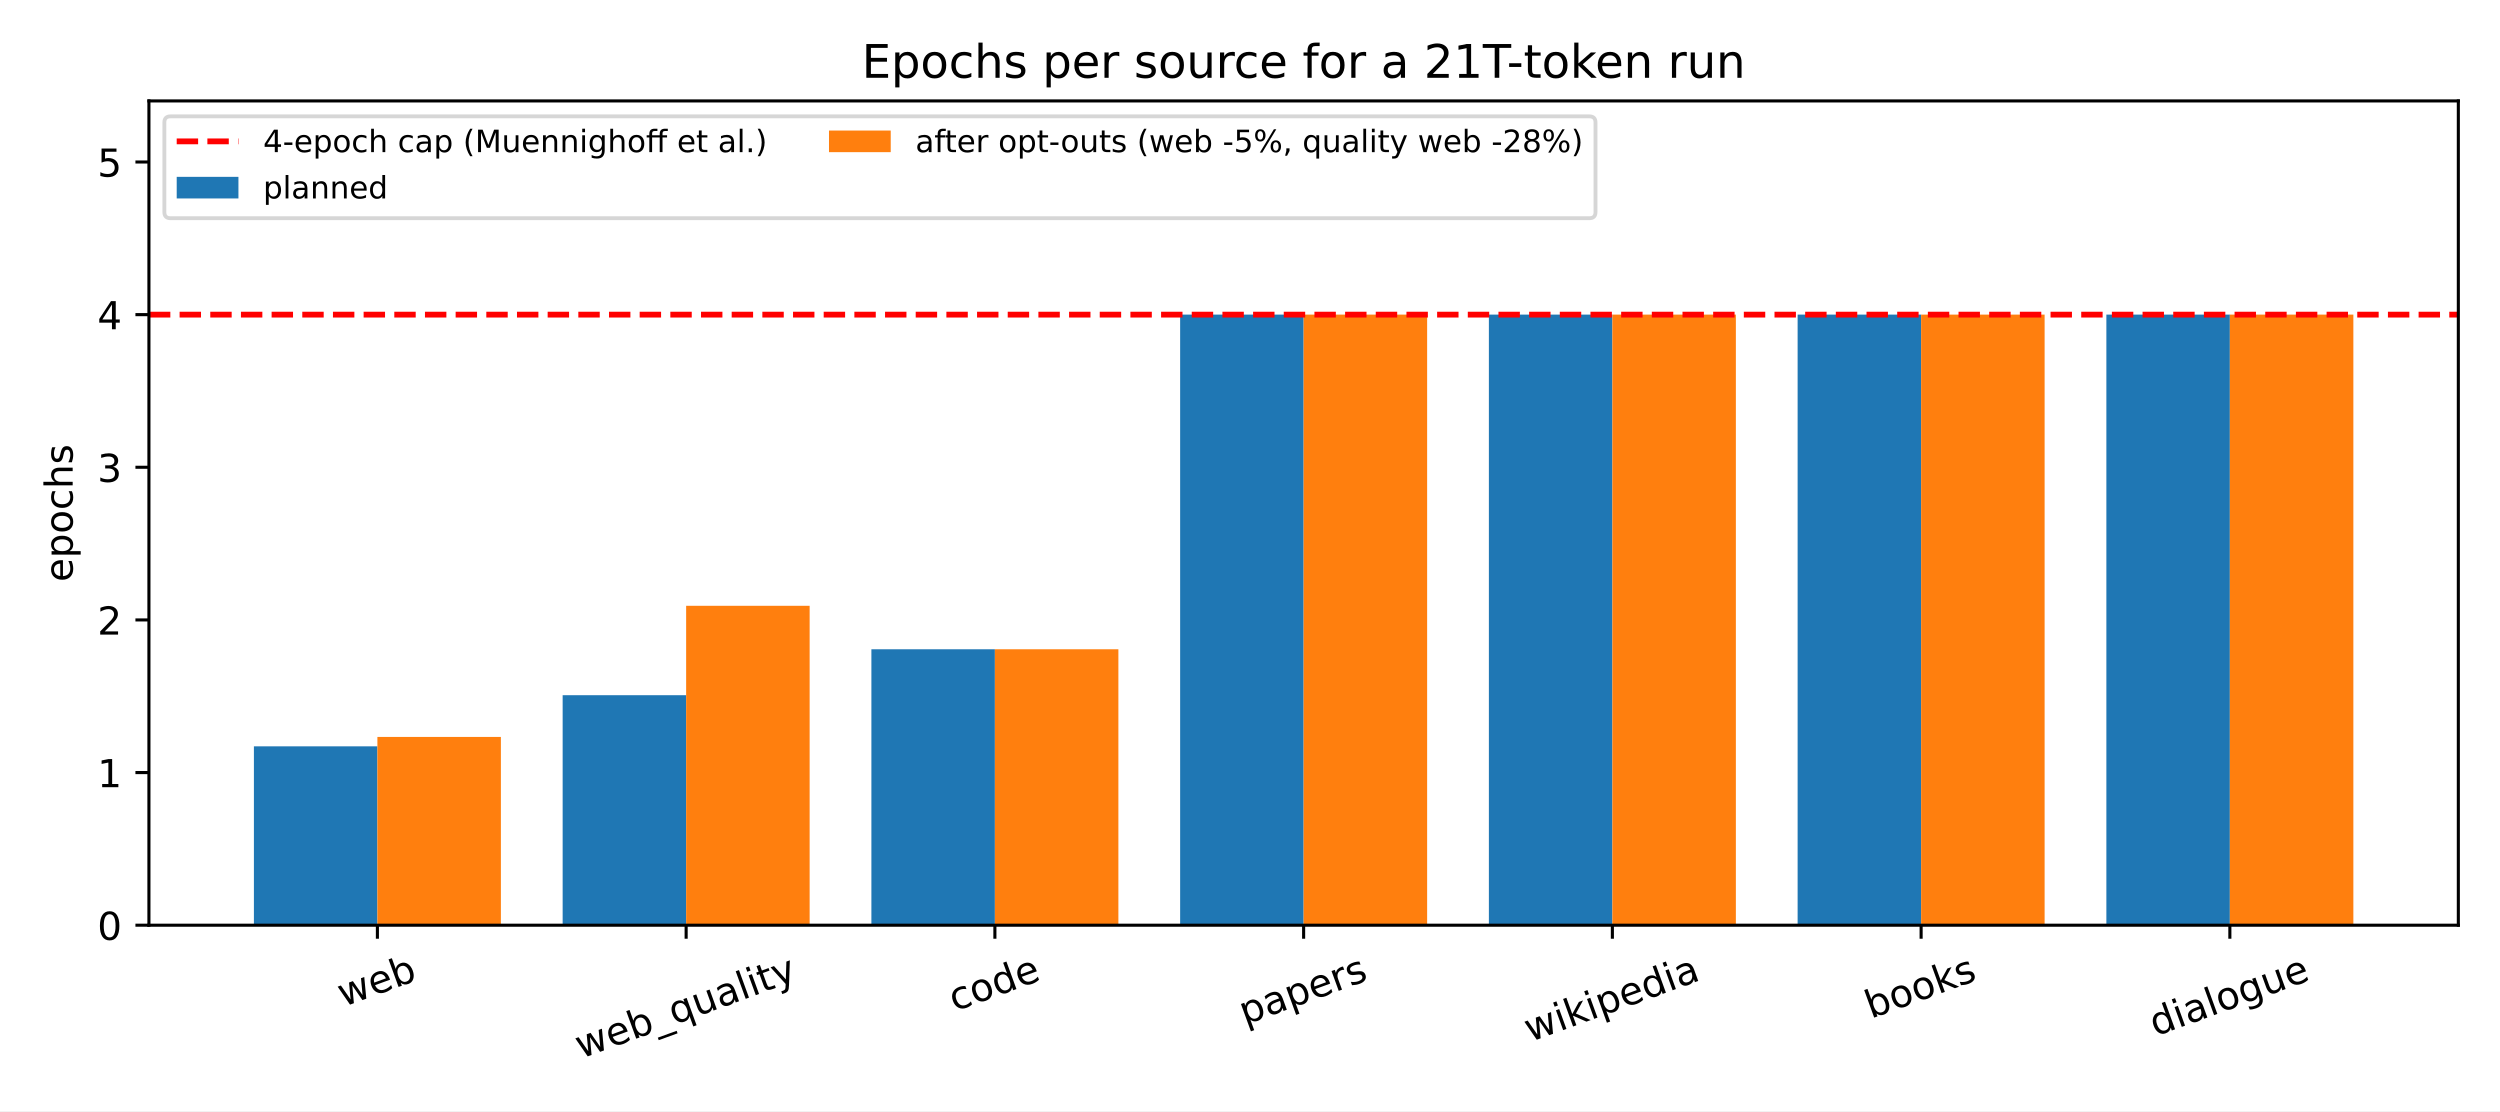
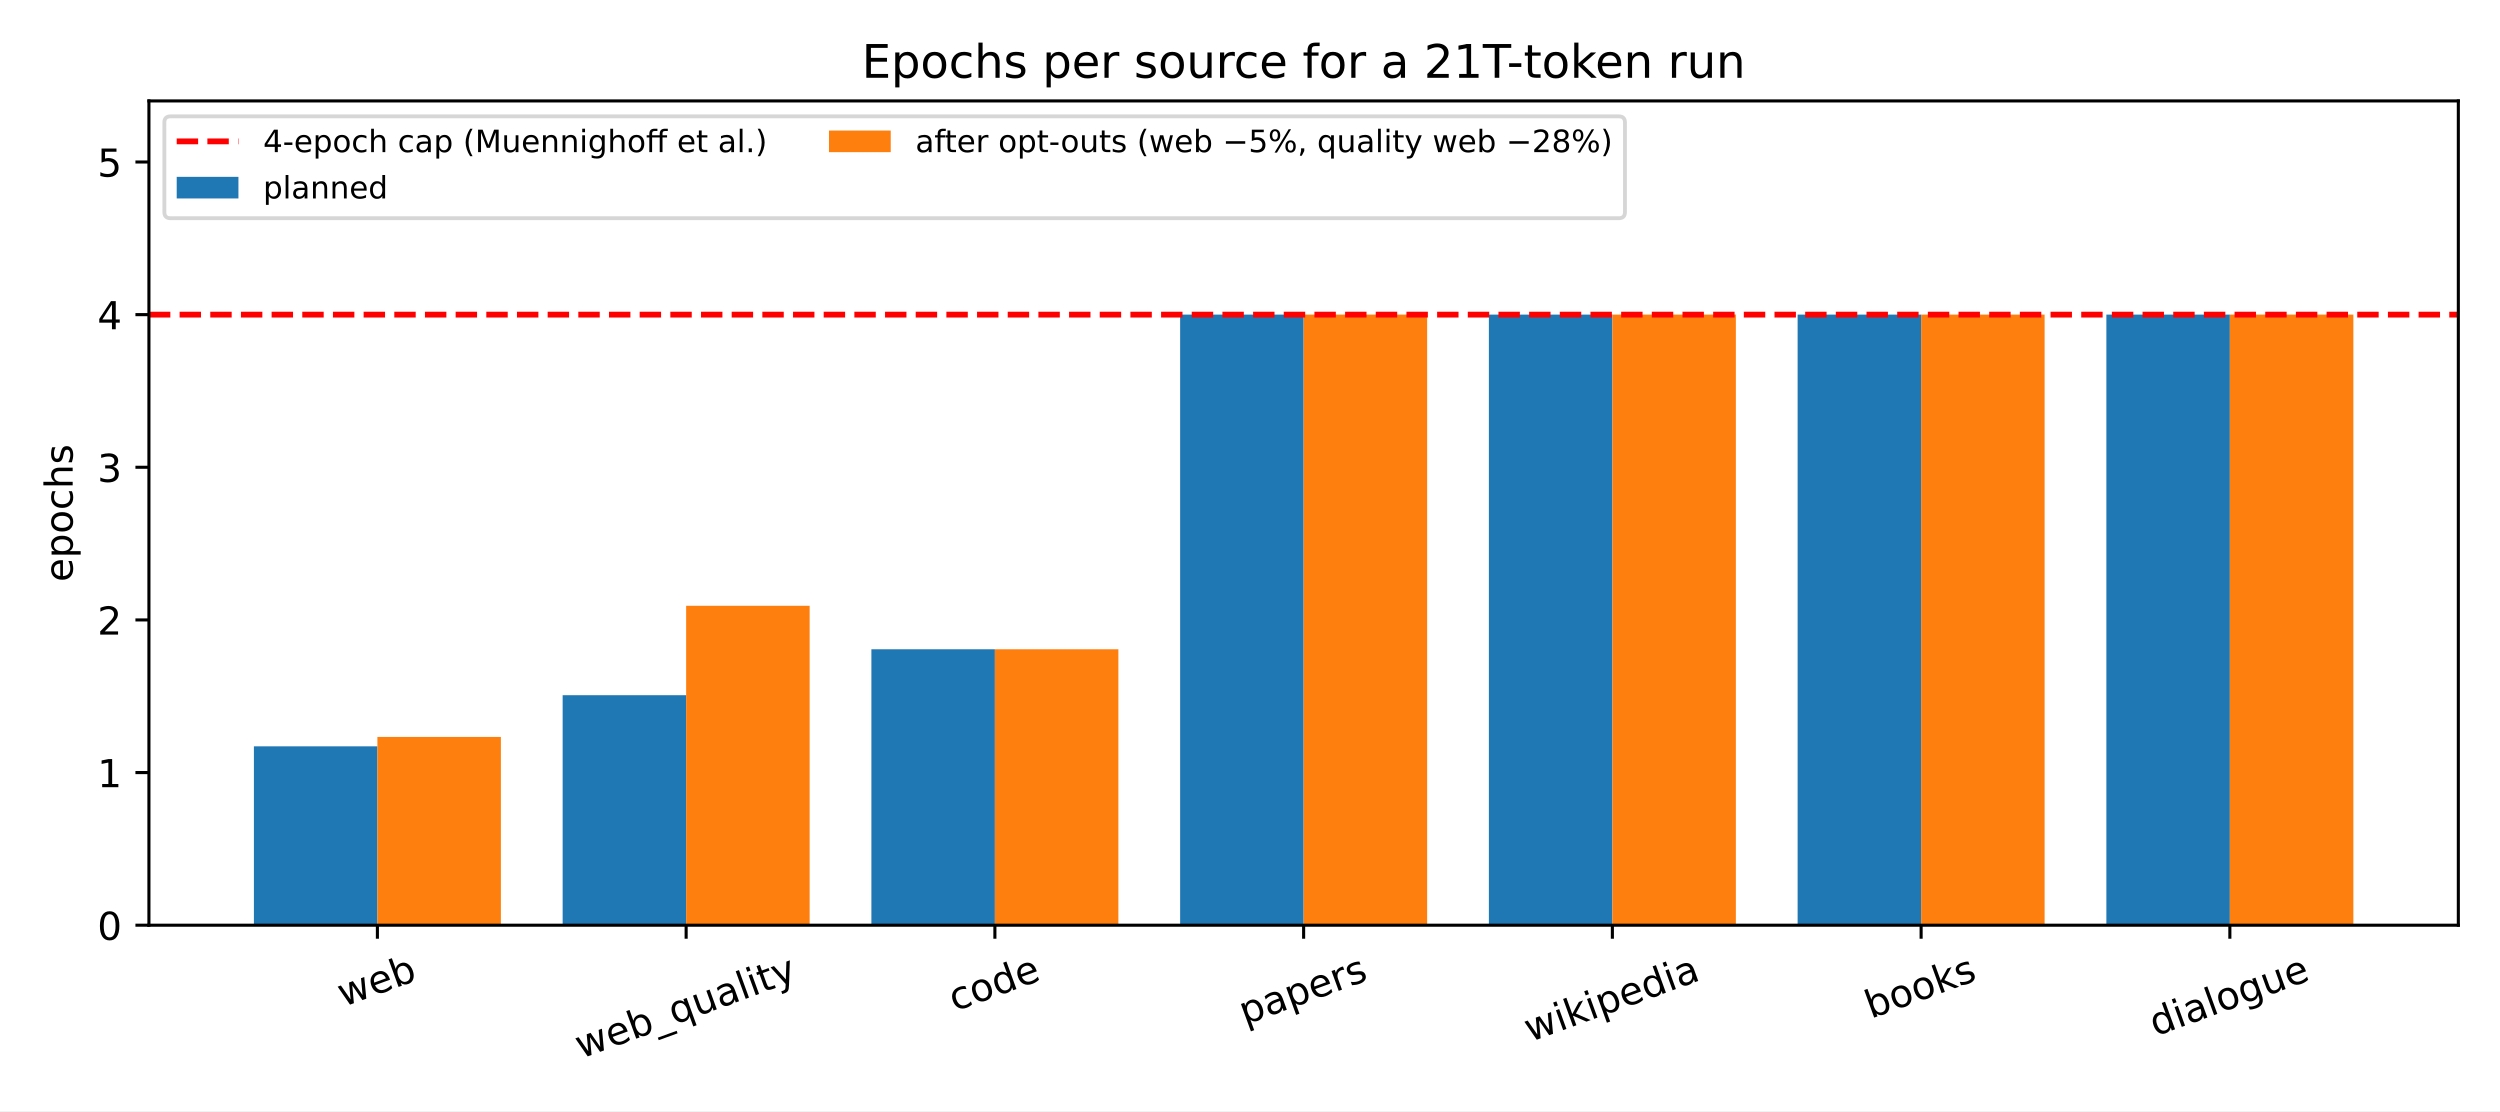
<svg xmlns="http://www.w3.org/2000/svg" xmlns:xlink="http://www.w3.org/1999/xlink" width="648pt" height="288pt" viewBox="0 0 648 288" version="1.1">
  <defs>
    <style type="text/css">*{stroke-linejoin: round; stroke-linecap: butt}</style>
  </defs>
  <g id="figure_1">
    <g id="patch_1">
      <path d="M 0 288  L 648 288  L 648 0  L 0 0  z " style="fill: #ffffff" />
    </g>
    <g id="axes_1">
      <g id="patch_2">
        <path d="M 38.602 239.815  L 637.2 239.815  L 637.2 26.16  L 38.602 26.16  z " style="fill: #ffffff" />
      </g>
      <g id="patch_3">
        <path d="M 65.811 239.815  L 97.822 239.815  L 97.822 193.451  L 65.811 193.451  z " clip-path="url(#p6bf4e82287)" style="fill: #1f77b4" />
      </g>
      <g id="patch_4">
        <path d="M 145.838 239.815  L 177.848 239.815  L 177.848 180.204  L 145.838 180.204  z " clip-path="url(#p6bf4e82287)" style="fill: #1f77b4" />
      </g>
      <g id="patch_5">
        <path d="M 225.864 239.815  L 257.875 239.815  L 257.875 168.282  L 225.864 168.282  z " clip-path="url(#p6bf4e82287)" style="fill: #1f77b4" />
      </g>
      <g id="patch_6">
        <path d="M 305.891 239.815  L 337.901 239.815  L 337.901 81.552  L 305.891 81.552  z " clip-path="url(#p6bf4e82287)" style="fill: #1f77b4" />
      </g>
      <g id="patch_7">
        <path d="M 385.917 239.815  L 417.928 239.815  L 417.928 81.552  L 385.917 81.552  z " clip-path="url(#p6bf4e82287)" style="fill: #1f77b4" />
      </g>
      <g id="patch_8">
        <path d="M 465.943 239.815  L 497.954 239.815  L 497.954 81.552  L 465.943 81.552  z " clip-path="url(#p6bf4e82287)" style="fill: #1f77b4" />
      </g>
      <g id="patch_9">
        <path d="M 545.97 239.815  L 577.98 239.815  L 577.98 81.552  L 545.97 81.552  z " clip-path="url(#p6bf4e82287)" style="fill: #1f77b4" />
      </g>
      <g id="patch_10">
        <path d="M 97.822 239.815  L 129.832 239.815  L 129.832 191.011  L 97.822 191.011  z " clip-path="url(#p6bf4e82287)" style="fill: #ff7f0e" />
      </g>
      <g id="patch_11">
        <path d="M 177.848 239.815  L 209.859 239.815  L 209.859 157.023  L 177.848 157.023  z " clip-path="url(#p6bf4e82287)" style="fill: #ff7f0e" />
      </g>
      <g id="patch_12">
        <path d="M 257.875 239.815  L 289.885 239.815  L 289.885 168.282  L 257.875 168.282  z " clip-path="url(#p6bf4e82287)" style="fill: #ff7f0e" />
      </g>
      <g id="patch_13">
        <path d="M 337.901 239.815  L 369.912 239.815  L 369.912 81.552  L 337.901 81.552  z " clip-path="url(#p6bf4e82287)" style="fill: #ff7f0e" />
      </g>
      <g id="patch_14">
        <path d="M 417.928 239.815  L 449.938 239.815  L 449.938 81.552  L 417.928 81.552  z " clip-path="url(#p6bf4e82287)" style="fill: #ff7f0e" />
      </g>
      <g id="patch_15">
        <path d="M 497.954 239.815  L 529.965 239.815  L 529.965 81.552  L 497.954 81.552  z " clip-path="url(#p6bf4e82287)" style="fill: #ff7f0e" />
      </g>
      <g id="patch_16">
        <path d="M 577.98 239.815  L 609.991 239.815  L 609.991 81.552  L 577.98 81.552  z " clip-path="url(#p6bf4e82287)" style="fill: #ff7f0e" />
      </g>
      <g id="matplotlib.axis_1">
        <g id="xtick_1">
          <g id="line2d_1">
            <defs>
              <path id="m6637cc9841" d="M 0 0  L 0 3.5  " style="stroke: #000000; stroke-width: 0.8" />
            </defs>
            <g>
              <use xlink:href="#m6637cc9841" x="97.822" y="239.815" style="stroke: #000000; stroke-width: 0.8" />
            </g>
          </g>
          <g id="text_1">
            <g transform="translate(88.99421 261.0279) rotate(-20) scale(0.1 -0.1)">
              <defs>
                <path id="DejaVuSans-5a" d="M 269 3500  L 844 3500  L 1563 769  L 2278 3500  L 2956 3500  L 3675 769  L 4391 3500  L 4966 3500  L 4050 0  L 3372 0  L 2619 2869  L 1863 0  L 1184 0  L 269 3500  z " transform="scale(0.015625)" />
                <path id="DejaVuSans-48" d="M 3597 1894  L 3597 1613  L 953 1613  Q 991 1019 1311 708  Q 1631 397 2203 397  Q 2534 397 2845 478  Q 3156 559 3463 722  L 3463 178  Q 3153 47 2828 -22  Q 2503 -91 2169 -91  Q 1331 -91 842 396  Q 353 884 353 1716  Q 353 2575 817 3079  Q 1281 3584 2069 3584  Q 2775 3584 3186 3129  Q 3597 2675 3597 1894  z M 3022 2063  Q 3016 2534 2758 2815  Q 2500 3097 2075 3097  Q 1594 3097 1305 2825  Q 1016 2553 972 2059  L 3022 2063  z " transform="scale(0.015625)" />
                <path id="DejaVuSans-45" d="M 3116 1747  Q 3116 2381 2855 2742  Q 2594 3103 2138 3103  Q 1681 3103 1420 2742  Q 1159 2381 1159 1747  Q 1159 1113 1420 752  Q 1681 391 2138 391  Q 2594 391 2855 752  Q 3116 1113 3116 1747  z M 1159 2969  Q 1341 3281 1617 3432  Q 1894 3584 2278 3584  Q 2916 3584 3314 3078  Q 3713 2572 3713 1747  Q 3713 922 3314 415  Q 2916 -91 2278 -91  Q 1894 -91 1617 61  Q 1341 213 1159 525  L 1159 0  L 581 0  L 581 4863  L 1159 4863  L 1159 2969  z " transform="scale(0.015625)" />
              </defs>
              <use xlink:href="#DejaVuSans-5a" />
              <use xlink:href="#DejaVuSans-48" transform="translate(81.78125 0)" />
              <use xlink:href="#DejaVuSans-45" transform="translate(143.3125 0)" />
            </g>
          </g>
        </g>
        <g id="xtick_2">
          <g id="line2d_2">
            <g>
              <use xlink:href="#m6637cc9841" x="177.848" y="239.815" style="stroke: #000000; stroke-width: 0.8" />
            </g>
          </g>
          <g id="text_2">
            <g transform="translate(150.5983 274.4383) rotate(-20) scale(0.1 -0.1)">
              <defs>
                <path id="DejaVuSans-42" d="M 3263 -1063  L 3263 -1509  L -63 -1509  L -63 -1063  L 3263 -1063  z " transform="scale(0.015625)" />
                <path id="DejaVuSans-54" d="M 947 1747  Q 947 1113 1208 752  Q 1469 391 1925 391  Q 2381 391 2643 752  Q 2906 1113 2906 1747  Q 2906 2381 2643 2742  Q 2381 3103 1925 3103  Q 1469 3103 1208 2742  Q 947 2381 947 1747  z M 2906 525  Q 2725 213 2448 61  Q 2172 -91 1784 -91  Q 1150 -91 751 415  Q 353 922 353 1747  Q 353 2572 751 3078  Q 1150 3584 1784 3584  Q 2172 3584 2448 3432  Q 2725 3281 2906 2969  L 2906 3500  L 3481 3500  L 3481 -1331  L 2906 -1331  L 2906 525  z " transform="scale(0.015625)" />
                <path id="DejaVuSans-58" d="M 544 1381  L 544 3500  L 1119 3500  L 1119 1403  Q 1119 906 1312 657  Q 1506 409 1894 409  Q 2359 409 2629 706  Q 2900 1003 2900 1516  L 2900 3500  L 3475 3500  L 3475 0  L 2900 0  L 2900 538  Q 2691 219 2414 64  Q 2138 -91 1772 -91  Q 1169 -91 856 284  Q 544 659 544 1381  z M 1991 3584  L 1991 3584  z " transform="scale(0.015625)" />
                <path id="DejaVuSans-44" d="M 2194 1759  Q 1497 1759 1228 1600  Q 959 1441 959 1056  Q 959 750 1161 570  Q 1363 391 1709 391  Q 2188 391 2477 730  Q 2766 1069 2766 1631  L 2766 1759  L 2194 1759  z M 3341 1997  L 3341 0  L 2766 0  L 2766 531  Q 2569 213 2275 61  Q 1981 -91 1556 -91  Q 1019 -91 701 211  Q 384 513 384 1019  Q 384 1609 779 1909  Q 1175 2209 1959 2209  L 2766 2209  L 2766 2266  Q 2766 2663 2505 2880  Q 2244 3097 1772 3097  Q 1472 3097 1187 3025  Q 903 2953 641 2809  L 641 3341  Q 956 3463 1253 3523  Q 1550 3584 1831 3584  Q 2591 3584 2966 3190  Q 3341 2797 3341 1997  z " transform="scale(0.015625)" />
                <path id="DejaVuSans-4f" d="M 603 4863  L 1178 4863  L 1178 0  L 603 0  L 603 4863  z " transform="scale(0.015625)" />
                <path id="DejaVuSans-4c" d="M 603 3500  L 1178 3500  L 1178 0  L 603 0  L 603 3500  z M 603 4863  L 1178 4863  L 1178 4134  L 603 4134  L 603 4863  z " transform="scale(0.015625)" />
                <path id="DejaVuSans-57" d="M 1172 4494  L 1172 3500  L 2356 3500  L 2356 3053  L 1172 3053  L 1172 1153  Q 1172 725 1289 603  Q 1406 481 1766 481  L 2356 481  L 2356 0  L 1766 0  Q 1100 0 847 248  Q 594 497 594 1153  L 594 3053  L 172 3053  L 172 3500  L 594 3500  L 594 4494  L 1172 4494  z " transform="scale(0.015625)" />
                <path id="DejaVuSans-5c" d="M 2059 -325  Q 1816 -950 1584 -1140  Q 1353 -1331 966 -1331  L 506 -1331  L 506 -850  L 844 -850  Q 1081 -850 1212 -737  Q 1344 -625 1503 -206  L 1606 56  L 191 3500  L 800 3500  L 1894 763  L 2988 3500  L 3597 3500  L 2059 -325  z " transform="scale(0.015625)" />
              </defs>
              <use xlink:href="#DejaVuSans-5a" />
              <use xlink:href="#DejaVuSans-48" transform="translate(81.78125 0)" />
              <use xlink:href="#DejaVuSans-45" transform="translate(143.3125 0)" />
              <use xlink:href="#DejaVuSans-42" transform="translate(206.7969 0)" />
              <use xlink:href="#DejaVuSans-54" transform="translate(256.7969 0)" />
              <use xlink:href="#DejaVuSans-58" transform="translate(320.2812 0)" />
              <use xlink:href="#DejaVuSans-44" transform="translate(383.6562 0)" />
              <use xlink:href="#DejaVuSans-4f" transform="translate(444.9375 0)" />
              <use xlink:href="#DejaVuSans-4c" transform="translate(472.7188 0)" />
              <use xlink:href="#DejaVuSans-57" transform="translate(500.5 0)" />
              <use xlink:href="#DejaVuSans-5c" transform="translate(539.7031 0)" />
            </g>
          </g>
        </g>
        <g id="xtick_3">
          <g id="line2d_3">
            <g>
              <use xlink:href="#m6637cc9841" x="257.875" y="239.815" style="stroke: #000000; stroke-width: 0.8" />
            </g>
          </g>
          <g id="text_3">
            <g transform="translate(247.4312 262.2041) rotate(-20) scale(0.1 -0.1)">
              <defs>
                <path id="DejaVuSans-46" d="M 3122 3366  L 3122 2828  Q 2878 2963 2633 3030  Q 2388 3097 2138 3097  Q 1578 3097 1268 2742  Q 959 2388 959 1747  Q 959 1106 1268 751  Q 1578 397 2138 397  Q 2388 397 2633 464  Q 2878 531 3122 666  L 3122 134  Q 2881 22 2623 -34  Q 2366 -91 2075 -91  Q 1284 -91 818 406  Q 353 903 353 1747  Q 353 2603 823 3093  Q 1294 3584 2113 3584  Q 2378 3584 2631 3529  Q 2884 3475 3122 3366  z " transform="scale(0.015625)" />
                <path id="DejaVuSans-52" d="M 1959 3097  Q 1497 3097 1228 2736  Q 959 2375 959 1747  Q 959 1119 1226 758  Q 1494 397 1959 397  Q 2419 397 2687 759  Q 2956 1122 2956 1747  Q 2956 2369 2687 2733  Q 2419 3097 1959 3097  z M 1959 3584  Q 2709 3584 3137 3096  Q 3566 2609 3566 1747  Q 3566 888 3137 398  Q 2709 -91 1959 -91  Q 1206 -91 779 398  Q 353 888 353 1747  Q 353 2609 779 3096  Q 1206 3584 1959 3584  z " transform="scale(0.015625)" />
                <path id="DejaVuSans-47" d="M 2906 2969  L 2906 4863  L 3481 4863  L 3481 0  L 2906 0  L 2906 525  Q 2725 213 2448 61  Q 2172 -91 1784 -91  Q 1150 -91 751 415  Q 353 922 353 1747  Q 353 2572 751 3078  Q 1150 3584 1784 3584  Q 2172 3584 2448 3432  Q 2725 3281 2906 2969  z M 947 1747  Q 947 1113 1208 752  Q 1469 391 1925 391  Q 2381 391 2643 752  Q 2906 1113 2906 1747  Q 2906 2381 2643 2742  Q 2381 3103 1925 3103  Q 1469 3103 1208 2742  Q 947 2381 947 1747  z " transform="scale(0.015625)" />
              </defs>
              <use xlink:href="#DejaVuSans-46" />
              <use xlink:href="#DejaVuSans-52" transform="translate(54.98438 0)" />
              <use xlink:href="#DejaVuSans-47" transform="translate(116.1719 0)" />
              <use xlink:href="#DejaVuSans-48" transform="translate(179.6562 0)" />
            </g>
          </g>
        </g>
        <g id="xtick_4">
          <g id="line2d_4">
            <g>
              <use xlink:href="#m6637cc9841" x="337.901" y="239.815" style="stroke: #000000; stroke-width: 0.8" />
            </g>
          </g>
          <g id="text_4">
            <g transform="translate(322.6746 265.685) rotate(-20) scale(0.1 -0.1)">
              <defs>
                <path id="DejaVuSans-53" d="M 1159 525  L 1159 -1331  L 581 -1331  L 581 3500  L 1159 3500  L 1159 2969  Q 1341 3281 1617 3432  Q 1894 3584 2278 3584  Q 2916 3584 3314 3078  Q 3713 2572 3713 1747  Q 3713 922 3314 415  Q 2916 -91 2278 -91  Q 1894 -91 1617 61  Q 1341 213 1159 525  z M 3116 1747  Q 3116 2381 2855 2742  Q 2594 3103 2138 3103  Q 1681 3103 1420 2742  Q 1159 2381 1159 1747  Q 1159 1113 1420 752  Q 1681 391 2138 391  Q 2594 391 2855 752  Q 3116 1113 3116 1747  z " transform="scale(0.015625)" />
                <path id="DejaVuSans-55" d="M 2631 2963  Q 2534 3019 2420 3045  Q 2306 3072 2169 3072  Q 1681 3072 1420 2755  Q 1159 2438 1159 1844  L 1159 0  L 581 0  L 581 3500  L 1159 3500  L 1159 2956  Q 1341 3275 1631 3429  Q 1922 3584 2338 3584  Q 2397 3584 2469 3576  Q 2541 3569 2628 3553  L 2631 2963  z " transform="scale(0.015625)" />
                <path id="DejaVuSans-56" d="M 2834 3397  L 2834 2853  Q 2591 2978 2328 3040  Q 2066 3103 1784 3103  Q 1356 3103 1142 2972  Q 928 2841 928 2578  Q 928 2378 1081 2264  Q 1234 2150 1697 2047  L 1894 2003  Q 2506 1872 2764 1633  Q 3022 1394 3022 966  Q 3022 478 2636 193  Q 2250 -91 1575 -91  Q 1294 -91 989 -36  Q 684 19 347 128  L 347 722  Q 666 556 975 473  Q 1284 391 1588 391  Q 1994 391 2212 530  Q 2431 669 2431 922  Q 2431 1156 2273 1281  Q 2116 1406 1581 1522  L 1381 1569  Q 847 1681 609 1914  Q 372 2147 372 2553  Q 372 3047 722 3315  Q 1072 3584 1716 3584  Q 2034 3584 2315 3537  Q 2597 3491 2834 3397  z " transform="scale(0.015625)" />
              </defs>
              <use xlink:href="#DejaVuSans-53" />
              <use xlink:href="#DejaVuSans-44" transform="translate(63.48438 0)" />
              <use xlink:href="#DejaVuSans-53" transform="translate(124.7656 0)" />
              <use xlink:href="#DejaVuSans-48" transform="translate(188.25 0)" />
              <use xlink:href="#DejaVuSans-55" transform="translate(249.7812 0)" />
              <use xlink:href="#DejaVuSans-56" transform="translate(290.8906 0)" />
            </g>
          </g>
        </g>
        <g id="xtick_5">
          <g id="line2d_5">
            <g>
              <use xlink:href="#m6637cc9841" x="417.928" y="239.815" style="stroke: #000000; stroke-width: 0.8" />
            </g>
          </g>
          <g id="text_5">
            <g transform="translate(396.6013 270.1261) rotate(-20) scale(0.1 -0.1)">
              <defs>
                <path id="DejaVuSans-4e" d="M 581 4863  L 1159 4863  L 1159 1991  L 2875 3500  L 3609 3500  L 1753 1863  L 3688 0  L 2938 0  L 1159 1709  L 1159 0  L 581 0  L 581 4863  z " transform="scale(0.015625)" />
              </defs>
              <use xlink:href="#DejaVuSans-5a" />
              <use xlink:href="#DejaVuSans-4c" transform="translate(81.78125 0)" />
              <use xlink:href="#DejaVuSans-4e" transform="translate(109.5625 0)" />
              <use xlink:href="#DejaVuSans-4c" transform="translate(167.4688 0)" />
              <use xlink:href="#DejaVuSans-53" transform="translate(195.25 0)" />
              <use xlink:href="#DejaVuSans-48" transform="translate(258.7344 0)" />
              <use xlink:href="#DejaVuSans-47" transform="translate(320.2656 0)" />
              <use xlink:href="#DejaVuSans-4c" transform="translate(383.75 0)" />
              <use xlink:href="#DejaVuSans-44" transform="translate(411.5312 0)" />
            </g>
          </g>
        </g>
        <g id="xtick_6">
          <g id="line2d_6">
            <g>
              <use xlink:href="#m6637cc9841" x="497.954" y="239.815" style="stroke: #000000; stroke-width: 0.8" />
            </g>
          </g>
          <g id="text_6">
            <g transform="translate(484.9418 264.074) rotate(-20) scale(0.1 -0.1)">
              <use xlink:href="#DejaVuSans-45" />
              <use xlink:href="#DejaVuSans-52" transform="translate(63.48438 0)" />
              <use xlink:href="#DejaVuSans-52" transform="translate(124.6719 0)" />
              <use xlink:href="#DejaVuSans-4e" transform="translate(185.8594 0)" />
              <use xlink:href="#DejaVuSans-56" transform="translate(243.7656 0)" />
            </g>
          </g>
        </g>
        <g id="xtick_7">
          <g id="line2d_7">
            <g>
              <use xlink:href="#m6637cc9841" x="577.98" y="239.815" style="stroke: #000000; stroke-width: 0.8" />
            </g>
          </g>
          <g id="text_7">
            <g transform="translate(558.67 268.6586) rotate(-20) scale(0.1 -0.1)">
              <defs>
                <path id="DejaVuSans-4a" d="M 2906 1791  Q 2906 2416 2648 2759  Q 2391 3103 1925 3103  Q 1463 3103 1205 2759  Q 947 2416 947 1791  Q 947 1169 1205 825  Q 1463 481 1925 481  Q 2391 481 2648 825  Q 2906 1169 2906 1791  z M 3481 434  Q 3481 -459 3084 -895  Q 2688 -1331 1869 -1331  Q 1566 -1331 1297 -1286  Q 1028 -1241 775 -1147  L 775 -588  Q 1028 -725 1275 -790  Q 1522 -856 1778 -856  Q 2344 -856 2625 -561  Q 2906 -266 2906 331  L 2906 616  Q 2728 306 2450 153  Q 2172 0 1784 0  Q 1141 0 747 490  Q 353 981 353 1791  Q 353 2603 747 3093  Q 1141 3584 1784 3584  Q 2172 3584 2450 3431  Q 2728 3278 2906 2969  L 2906 3500  L 3481 3500  L 3481 434  z " transform="scale(0.015625)" />
              </defs>
              <use xlink:href="#DejaVuSans-47" />
              <use xlink:href="#DejaVuSans-4c" transform="translate(63.48438 0)" />
              <use xlink:href="#DejaVuSans-44" transform="translate(91.26562 0)" />
              <use xlink:href="#DejaVuSans-4f" transform="translate(152.5469 0)" />
              <use xlink:href="#DejaVuSans-52" transform="translate(180.3281 0)" />
              <use xlink:href="#DejaVuSans-4a" transform="translate(241.5156 0)" />
              <use xlink:href="#DejaVuSans-58" transform="translate(305 0)" />
              <use xlink:href="#DejaVuSans-48" transform="translate(368.375 0)" />
            </g>
          </g>
        </g>
      </g>
      <g id="matplotlib.axis_2">
        <g id="ytick_1">
          <g id="line2d_8">
            <defs>
              <path id="mdbab34c2b6" d="M 0 0  L -3.5 0  " style="stroke: #000000; stroke-width: 0.8" />
            </defs>
            <g>
              <use xlink:href="#mdbab34c2b6" x="38.602" y="239.815" style="stroke: #000000; stroke-width: 0.8" />
            </g>
          </g>
          <g id="text_8">
            <g transform="translate(25.23984 243.6136) scale(0.1 -0.1)">
              <defs>
                <path id="DejaVuSans-13" d="M 2034 4250  Q 1547 4250 1301 3770  Q 1056 3291 1056 2328  Q 1056 1369 1301 889  Q 1547 409 2034 409  Q 2525 409 2770 889  Q 3016 1369 3016 2328  Q 3016 3291 2770 3770  Q 2525 4250 2034 4250  z M 2034 4750  Q 2819 4750 3233 4129  Q 3647 3509 3647 2328  Q 3647 1150 3233 529  Q 2819 -91 2034 -91  Q 1250 -91 836 529  Q 422 1150 422 2328  Q 422 3509 836 4129  Q 1250 4750 2034 4750  z " transform="scale(0.015625)" />
              </defs>
              <use xlink:href="#DejaVuSans-13" />
            </g>
          </g>
        </g>
        <g id="ytick_2">
          <g id="line2d_9">
            <g>
              <use xlink:href="#mdbab34c2b6" x="38.602" y="200.249" style="stroke: #000000; stroke-width: 0.8" />
            </g>
          </g>
          <g id="text_9">
            <g transform="translate(25.23984 204.0479) scale(0.1 -0.1)">
              <defs>
                <path id="DejaVuSans-14" d="M 794 531  L 1825 531  L 1825 4091  L 703 3866  L 703 4441  L 1819 4666  L 2450 4666  L 2450 531  L 3481 531  L 3481 0  L 794 0  L 794 531  z " transform="scale(0.015625)" />
              </defs>
              <use xlink:href="#DejaVuSans-14" />
            </g>
          </g>
        </g>
        <g id="ytick_3">
          <g id="line2d_10">
            <g>
              <use xlink:href="#mdbab34c2b6" x="38.602" y="160.683" style="stroke: #000000; stroke-width: 0.8" />
            </g>
          </g>
          <g id="text_10">
            <g transform="translate(25.23984 164.4822) scale(0.1 -0.1)">
              <defs>
                <path id="DejaVuSans-15" d="M 1228 531  L 3431 531  L 3431 0  L 469 0  L 469 531  Q 828 903 1448 1529  Q 2069 2156 2228 2338  Q 2531 2678 2651 2914  Q 2772 3150 2772 3378  Q 2772 3750 2511 3984  Q 2250 4219 1831 4219  Q 1534 4219 1204 4116  Q 875 4013 500 3803  L 500 4441  Q 881 4594 1212 4672  Q 1544 4750 1819 4750  Q 2544 4750 2975 4387  Q 3406 4025 3406 3419  Q 3406 3131 3298 2873  Q 3191 2616 2906 2266  Q 2828 2175 2409 1742  Q 1991 1309 1228 531  z " transform="scale(0.015625)" />
              </defs>
              <use xlink:href="#DejaVuSans-15" />
            </g>
          </g>
        </g>
        <g id="ytick_4">
          <g id="line2d_11">
            <g>
              <use xlink:href="#mdbab34c2b6" x="38.602" y="121.118" style="stroke: #000000; stroke-width: 0.8" />
            </g>
          </g>
          <g id="text_11">
            <g transform="translate(25.23984 124.9165) scale(0.1 -0.1)">
              <defs>
                <path id="DejaVuSans-16" d="M 2597 2516  Q 3050 2419 3304 2112  Q 3559 1806 3559 1356  Q 3559 666 3084 287  Q 2609 -91 1734 -91  Q 1441 -91 1130 -33  Q 819 25 488 141  L 488 750  Q 750 597 1062 519  Q 1375 441 1716 441  Q 2309 441 2620 675  Q 2931 909 2931 1356  Q 2931 1769 2642 2001  Q 2353 2234 1838 2234  L 1294 2234  L 1294 2753  L 1863 2753  Q 2328 2753 2575 2939  Q 2822 3125 2822 3475  Q 2822 3834 2567 4026  Q 2313 4219 1838 4219  Q 1578 4219 1281 4162  Q 984 4106 628 3988  L 628 4550  Q 988 4650 1302 4700  Q 1616 4750 1894 4750  Q 2613 4750 3031 4423  Q 3450 4097 3450 3541  Q 3450 3153 3228 2886  Q 3006 2619 2597 2516  z " transform="scale(0.015625)" />
              </defs>
              <use xlink:href="#DejaVuSans-16" />
            </g>
          </g>
        </g>
        <g id="ytick_5">
          <g id="line2d_12">
            <g>
              <use xlink:href="#mdbab34c2b6" x="38.602" y="81.552" style="stroke: #000000; stroke-width: 0.8" />
            </g>
          </g>
          <g id="text_12">
            <g transform="translate(25.23984 85.35081) scale(0.1 -0.1)">
              <defs>
                <path id="DejaVuSans-17" d="M 2419 4116  L 825 1625  L 2419 1625  L 2419 4116  z M 2253 4666  L 3047 4666  L 3047 1625  L 3713 1625  L 3713 1100  L 3047 1100  L 3047 0  L 2419 0  L 2419 1100  L 313 1100  L 313 1709  L 2253 4666  z " transform="scale(0.015625)" />
              </defs>
              <use xlink:href="#DejaVuSans-17" />
            </g>
          </g>
        </g>
        <g id="ytick_6">
          <g id="line2d_13">
            <g>
              <use xlink:href="#mdbab34c2b6" x="38.602" y="41.986" style="stroke: #000000; stroke-width: 0.8" />
            </g>
          </g>
          <g id="text_13">
            <g transform="translate(25.23984 45.78511) scale(0.1 -0.1)">
              <defs>
                <path id="DejaVuSans-18" d="M 691 4666  L 3169 4666  L 3169 4134  L 1269 4134  L 1269 2991  Q 1406 3038 1543 3061  Q 1681 3084 1819 3084  Q 2600 3084 3056 2656  Q 3513 2228 3513 1497  Q 3513 744 3044 326  Q 2575 -91 1722 -91  Q 1428 -91 1123 -41  Q 819 9 494 109  L 494 744  Q 775 591 1075 516  Q 1375 441 1709 441  Q 2250 441 2565 725  Q 2881 1009 2881 1497  Q 2881 1984 2565 2268  Q 2250 2553 1709 2553  Q 1456 2553 1204 2497  Q 953 2441 691 2322  L 691 4666  z " transform="scale(0.015625)" />
              </defs>
              <use xlink:href="#DejaVuSans-18" />
            </g>
          </g>
        </g>
        <g id="text_14">
          <g transform="translate(18.8375 150.8202) rotate(-90) scale(0.1 -0.1)">
            <defs>
              <path id="DejaVuSans-4b" d="M 3513 2113  L 3513 0  L 2938 0  L 2938 2094  Q 2938 2591 2744 2837  Q 2550 3084 2163 3084  Q 1697 3084 1428 2787  Q 1159 2491 1159 1978  L 1159 0  L 581 0  L 581 4863  L 1159 4863  L 1159 2956  Q 1366 3272 1645 3428  Q 1925 3584 2291 3584  Q 2894 3584 3203 3211  Q 3513 2838 3513 2113  z " transform="scale(0.015625)" />
            </defs>
            <use xlink:href="#DejaVuSans-48" />
            <use xlink:href="#DejaVuSans-53" transform="translate(61.53125 0)" />
            <use xlink:href="#DejaVuSans-52" transform="translate(125.0156 0)" />
            <use xlink:href="#DejaVuSans-46" transform="translate(186.2031 0)" />
            <use xlink:href="#DejaVuSans-4b" transform="translate(241.1875 0)" />
            <use xlink:href="#DejaVuSans-56" transform="translate(304.5625 0)" />
          </g>
        </g>
      </g>
      <g id="line2d_14">
        <path d="M 38.602 81.552  L 637.2 81.552  " clip-path="url(#p6bf4e82287)" style="fill: none; stroke-dasharray: 5.55,2.4; stroke-dashoffset: 0; stroke: #ff0000; stroke-width: 1.5" />
      </g>
      <g id="patch_17">
        <path d="M 38.602 239.815  L 38.602 26.16  " style="fill: none; stroke: #000000; stroke-width: 0.8; stroke-linejoin: miter; stroke-linecap: square" />
      </g>
      <g id="patch_18">
        <path d="M 637.2 239.815  L 637.2 26.16  " style="fill: none; stroke: #000000; stroke-width: 0.8; stroke-linejoin: miter; stroke-linecap: square" />
      </g>
      <g id="patch_19">
        <path d="M 38.602 239.815  L 637.2 239.815  " style="fill: none; stroke: #000000; stroke-width: 0.8; stroke-linejoin: miter; stroke-linecap: square" />
      </g>
      <g id="patch_20">
        <path d="M 38.602 26.16  L 637.2 26.16  " style="fill: none; stroke: #000000; stroke-width: 0.8; stroke-linejoin: miter; stroke-linecap: square" />
      </g>
      <g id="text_15">
        <g transform="translate(223.378 20.16) scale(0.12 -0.12)">
          <defs>
            <path id="DejaVuSans-28" d="M 628 4666  L 3578 4666  L 3578 4134  L 1259 4134  L 1259 2753  L 3481 2753  L 3481 2222  L 1259 2222  L 1259 531  L 3634 531  L 3634 0  L 628 0  L 628 4666  z " transform="scale(0.015625)" />
            <path id="DejaVuSans-3" transform="scale(0.015625)" />
            <path id="DejaVuSans-49" d="M 2375 4863  L 2375 4384  L 1825 4384  Q 1516 4384 1395 4259  Q 1275 4134 1275 3809  L 1275 3500  L 2222 3500  L 2222 3053  L 1275 3053  L 1275 0  L 697 0  L 697 3053  L 147 3053  L 147 3500  L 697 3500  L 697 3744  Q 697 4328 969 4595  Q 1241 4863 1831 4863  L 2375 4863  z " transform="scale(0.015625)" />
            <path id="DejaVuSans-37" d="M -19 4666  L 3928 4666  L 3928 4134  L 2272 4134  L 2272 0  L 1638 0  L 1638 4134  L -19 4134  L -19 4666  z " transform="scale(0.015625)" />
            <path id="DejaVuSans-10" d="M 313 2009  L 1997 2009  L 1997 1497  L 313 1497  L 313 2009  z " transform="scale(0.015625)" />
            <path id="DejaVuSans-51" d="M 3513 2113  L 3513 0  L 2938 0  L 2938 2094  Q 2938 2591 2744 2837  Q 2550 3084 2163 3084  Q 1697 3084 1428 2787  Q 1159 2491 1159 1978  L 1159 0  L 581 0  L 581 3500  L 1159 3500  L 1159 2956  Q 1366 3272 1645 3428  Q 1925 3584 2291 3584  Q 2894 3584 3203 3211  Q 3513 2838 3513 2113  z " transform="scale(0.015625)" />
          </defs>
          <use xlink:href="#DejaVuSans-28" />
          <use xlink:href="#DejaVuSans-53" transform="translate(63.1875 0)" />
          <use xlink:href="#DejaVuSans-52" transform="translate(126.6719 0)" />
          <use xlink:href="#DejaVuSans-46" transform="translate(187.8594 0)" />
          <use xlink:href="#DejaVuSans-4b" transform="translate(242.8438 0)" />
          <use xlink:href="#DejaVuSans-56" transform="translate(306.2188 0)" />
          <use xlink:href="#DejaVuSans-3" transform="translate(358.3125 0)" />
          <use xlink:href="#DejaVuSans-53" transform="translate(390.0938 0)" />
          <use xlink:href="#DejaVuSans-48" transform="translate(453.5781 0)" />
          <use xlink:href="#DejaVuSans-55" transform="translate(515.1094 0)" />
          <use xlink:href="#DejaVuSans-3" transform="translate(556.2188 0)" />
          <use xlink:href="#DejaVuSans-56" transform="translate(588 0)" />
          <use xlink:href="#DejaVuSans-52" transform="translate(640.0938 0)" />
          <use xlink:href="#DejaVuSans-58" transform="translate(701.2812 0)" />
          <use xlink:href="#DejaVuSans-55" transform="translate(764.6562 0)" />
          <use xlink:href="#DejaVuSans-46" transform="translate(803.5625 0)" />
          <use xlink:href="#DejaVuSans-48" transform="translate(858.5469 0)" />
          <use xlink:href="#DejaVuSans-3" transform="translate(920.0781 0)" />
          <use xlink:href="#DejaVuSans-49" transform="translate(951.8594 0)" />
          <use xlink:href="#DejaVuSans-52" transform="translate(987.0625 0)" />
          <use xlink:href="#DejaVuSans-55" transform="translate(1048.25 0)" />
          <use xlink:href="#DejaVuSans-3" transform="translate(1089.359 0)" />
          <use xlink:href="#DejaVuSans-44" transform="translate(1121.141 0)" />
          <use xlink:href="#DejaVuSans-3" transform="translate(1182.422 0)" />
          <use xlink:href="#DejaVuSans-15" transform="translate(1214.203 0)" />
          <use xlink:href="#DejaVuSans-14" transform="translate(1277.828 0)" />
          <use xlink:href="#DejaVuSans-37" transform="translate(1341.453 0)" />
          <use xlink:href="#DejaVuSans-10" transform="translate(1393.359 0)" />
          <use xlink:href="#DejaVuSans-57" transform="translate(1429.438 0)" />
          <use xlink:href="#DejaVuSans-52" transform="translate(1468.641 0)" />
          <use xlink:href="#DejaVuSans-4e" transform="translate(1529.828 0)" />
          <use xlink:href="#DejaVuSans-48" transform="translate(1584.172 0)" />
          <use xlink:href="#DejaVuSans-51" transform="translate(1645.703 0)" />
          <use xlink:href="#DejaVuSans-3" transform="translate(1709.078 0)" />
          <use xlink:href="#DejaVuSans-55" transform="translate(1740.859 0)" />
          <use xlink:href="#DejaVuSans-58" transform="translate(1781.969 0)" />
          <use xlink:href="#DejaVuSans-51" transform="translate(1845.344 0)" />
        </g>
      </g>
      <g id="legend_1">
        <g id="patch_21">
-           <path d="M 44.202 56.561  L 411.955 56.561  Q 413.555 56.561 413.555 54.961  L 413.555 31.76  Q 413.555 30.16 411.955 30.16  L 44.202 30.16  Q 42.602 30.16 42.602 31.76  L 42.602 54.961  Q 42.602 56.561 44.202 56.561  z " style="fill: #ffffff; opacity: 0.8; stroke: #cccccc; stroke-linejoin: miter" />
+           <path d="M 44.202 56.561  L 419.59 56.561  Q 421.19 56.561 421.19 54.961  L 421.19 31.76  Q 421.19 30.16 419.59 30.16  L 44.202 30.16  Q 42.602 30.16 42.602 31.76  L 42.602 54.961  Q 42.602 56.561 44.202 56.561  z " style="fill: #ffffff; opacity: 0.8; stroke: #cccccc; stroke-linejoin: miter" />
        </g>
        <g id="line2d_15">
          <path d="M 45.802 36.639  L 53.802 36.639  L 61.802 36.639  " style="fill: none; stroke-dasharray: 5.55,2.4; stroke-dashoffset: 0; stroke: #ff0000; stroke-width: 1.5" />
        </g>
        <g id="text_16">
          <g transform="translate(68.20234 39.43875) scale(0.08 -0.08)">
            <defs>
              <path id="DejaVuSans-b" d="M 1984 4856  Q 1566 4138 1362 3434  Q 1159 2731 1159 2009  Q 1159 1288 1364 580  Q 1569 -128 1984 -844  L 1484 -844  Q 1016 -109 783 600  Q 550 1309 550 2009  Q 550 2706 781 3412  Q 1013 4119 1484 4856  L 1984 4856  z " transform="scale(0.015625)" />
              <path id="DejaVuSans-30" d="M 628 4666  L 1569 4666  L 2759 1491  L 3956 4666  L 4897 4666  L 4897 0  L 4281 0  L 4281 4097  L 3078 897  L 2444 897  L 1241 4097  L 1241 0  L 628 0  L 628 4666  z " transform="scale(0.015625)" />
              <path id="DejaVuSans-13ae" d="M 4531 4863  L 4531 4384  L 3981 4384  Q 3672 4384 3551 4259  Q 3431 4134 3431 3809  L 3431 3500  L 4378 3500  L 4378 3053  L 3431 3053  L 3431 0  L 2853 0  L 2853 3053  L 1275 3053  L 1275 0  L 697 0  L 697 3053  L 147 3053  L 147 3500  L 697 3500  L 697 3744  Q 697 4328 969 4595  Q 1241 4863 1831 4863  L 2375 4863  L 2375 4384  L 1825 4384  Q 1516 4384 1394 4259  Q 1275 4134 1275 3809  L 1275 3500  L 2853 3500  L 2853 3744  Q 2853 4328 3125 4595  Q 3397 4863 3988 4863  L 4531 4863  z " transform="scale(0.015625)" />
              <path id="DejaVuSans-11" d="M 684 794  L 1344 794  L 1344 0  L 684 0  L 684 794  z " transform="scale(0.015625)" />
              <path id="DejaVuSans-c" d="M 513 4856  L 1013 4856  Q 1481 4119 1714 3412  Q 1947 2706 1947 2009  Q 1947 1309 1714 600  Q 1481 -109 1013 -844  L 513 -844  Q 928 -128 1133 580  Q 1338 1288 1338 2009  Q 1338 2731 1133 3434  Q 928 4138 513 4856  z " transform="scale(0.015625)" />
            </defs>
            <use xlink:href="#DejaVuSans-17" />
            <use xlink:href="#DejaVuSans-10" transform="translate(63.625 0)" />
            <use xlink:href="#DejaVuSans-48" transform="translate(99.70312 0)" />
            <use xlink:href="#DejaVuSans-53" transform="translate(161.2344 0)" />
            <use xlink:href="#DejaVuSans-52" transform="translate(224.7188 0)" />
            <use xlink:href="#DejaVuSans-46" transform="translate(285.9062 0)" />
            <use xlink:href="#DejaVuSans-4b" transform="translate(340.8906 0)" />
            <use xlink:href="#DejaVuSans-3" transform="translate(404.2656 0)" />
            <use xlink:href="#DejaVuSans-46" transform="translate(436.0469 0)" />
            <use xlink:href="#DejaVuSans-44" transform="translate(491.0312 0)" />
            <use xlink:href="#DejaVuSans-53" transform="translate(552.3125 0)" />
            <use xlink:href="#DejaVuSans-3" transform="translate(615.7969 0)" />
            <use xlink:href="#DejaVuSans-b" transform="translate(647.5781 0)" />
            <use xlink:href="#DejaVuSans-30" transform="translate(686.5938 0)" />
            <use xlink:href="#DejaVuSans-58" transform="translate(772.875 0)" />
            <use xlink:href="#DejaVuSans-48" transform="translate(836.25 0)" />
            <use xlink:href="#DejaVuSans-51" transform="translate(897.7812 0)" />
            <use xlink:href="#DejaVuSans-51" transform="translate(961.1562 0)" />
            <use xlink:href="#DejaVuSans-4c" transform="translate(1024.531 0)" />
            <use xlink:href="#DejaVuSans-4a" transform="translate(1052.312 0)" />
            <use xlink:href="#DejaVuSans-4b" transform="translate(1115.797 0)" />
            <use xlink:href="#DejaVuSans-52" transform="translate(1179.172 0)" />
            <use xlink:href="#DejaVuSans-13ae" transform="translate(1240.359 0)" />
            <use xlink:href="#DejaVuSans-3" transform="translate(1309.25 0)" />
            <use xlink:href="#DejaVuSans-48" transform="translate(1341.031 0)" />
            <use xlink:href="#DejaVuSans-57" transform="translate(1402.562 0)" />
            <use xlink:href="#DejaVuSans-3" transform="translate(1441.766 0)" />
            <use xlink:href="#DejaVuSans-44" transform="translate(1473.547 0)" />
            <use xlink:href="#DejaVuSans-4f" transform="translate(1534.828 0)" />
            <use xlink:href="#DejaVuSans-11" transform="translate(1562.609 0)" />
            <use xlink:href="#DejaVuSans-c" transform="translate(1594.391 0)" />
          </g>
        </g>
        <g id="patch_22">
          <path d="M 45.802 51.439  L 61.802 51.439  L 61.802 45.839  L 45.802 45.839  z " style="fill: #1f77b4" />
        </g>
        <g id="text_17">
          <g transform="translate(68.20234 51.43937) scale(0.08 -0.08)">
            <use xlink:href="#DejaVuSans-53" />
            <use xlink:href="#DejaVuSans-4f" transform="translate(63.48438 0)" />
            <use xlink:href="#DejaVuSans-44" transform="translate(91.26562 0)" />
            <use xlink:href="#DejaVuSans-51" transform="translate(152.5469 0)" />
            <use xlink:href="#DejaVuSans-51" transform="translate(215.9219 0)" />
            <use xlink:href="#DejaVuSans-48" transform="translate(279.2969 0)" />
            <use xlink:href="#DejaVuSans-47" transform="translate(340.8281 0)" />
          </g>
        </g>
        <g id="patch_23">
          <path d="M 214.875 39.439  L 230.875 39.439  L 230.875 33.839  L 214.875 33.839  z " style="fill: #ff7f0e" />
        </g>
        <g id="text_18">
          <g transform="translate(237.2748 39.43875) scale(0.08 -0.08)">
            <defs>
+               <path id="DejaVuSans-c9c" d="M 678 2272  L 4684 2272  L 4684 1741  L 678 1741  L 678 2272  z " transform="scale(0.015625)" />
              <path id="DejaVuSans-8" d="M 4653 2053  Q 4381 2053 4226 1822  Q 4072 1591 4072 1178  Q 4072 772 4226 539  Q 4381 306 4653 306  Q 4919 306 5073 539  Q 5228 772 5228 1178  Q 5228 1588 5073 1820  Q 4919 2053 4653 2053  z M 4653 2450  Q 5147 2450 5437 2106  Q 5728 1763 5728 1178  Q 5728 594 5436 251  Q 5144 -91 4653 -91  Q 4153 -91 3862 251  Q 3572 594 3572 1178  Q 3572 1766 3864 2108  Q 4156 2450 4653 2450  z M 1428 4353  Q 1159 4353 1004 4120  Q 850 3888 850 3481  Q 850 3069 1003 2837  Q 1156 2606 1428 2606  Q 1700 2606 1854 2837  Q 2009 3069 2009 3481  Q 2009 3884 1853 4118  Q 1697 4353 1428 4353  z M 4250 4750  L 4750 4750  L 1831 -91  L 1331 -91  L 4250 4750  z M 1428 4750  Q 1922 4750 2215 4408  Q 2509 4066 2509 3481  Q 2509 2891 2217 2550  Q 1925 2209 1428 2209  Q 931 2209 642 2551  Q 353 2894 353 3481  Q 353 4063 643 4406  Q 934 4750 1428 4750  z " transform="scale(0.015625)" />
              <path id="DejaVuSans-f" d="M 750 794  L 1409 794  L 1409 256  L 897 -744  L 494 -744  L 750 256  L 750 794  z " transform="scale(0.015625)" />
              <path id="DejaVuSans-1b" d="M 2034 2216  Q 1584 2216 1326 1975  Q 1069 1734 1069 1313  Q 1069 891 1326 650  Q 1584 409 2034 409  Q 2484 409 2743 651  Q 3003 894 3003 1313  Q 3003 1734 2745 1975  Q 2488 2216 2034 2216  z M 1403 2484  Q 997 2584 770 2862  Q 544 3141 544 3541  Q 544 4100 942 4425  Q 1341 4750 2034 4750  Q 2731 4750 3128 4425  Q 3525 4100 3525 3541  Q 3525 3141 3298 2862  Q 3072 2584 2669 2484  Q 3125 2378 3379 2068  Q 3634 1759 3634 1313  Q 3634 634 3220 271  Q 2806 -91 2034 -91  Q 1263 -91 848 271  Q 434 634 434 1313  Q 434 1759 690 2068  Q 947 2378 1403 2484  z M 1172 3481  Q 1172 3119 1398 2916  Q 1625 2713 2034 2713  Q 2441 2713 2670 2916  Q 2900 3119 2900 3481  Q 2900 3844 2670 4047  Q 2441 4250 2034 4250  Q 1625 4250 1398 4047  Q 1172 3844 1172 3481  z " transform="scale(0.015625)" />
            </defs>
            <use xlink:href="#DejaVuSans-44" />
            <use xlink:href="#DejaVuSans-49" transform="translate(61.28125 0)" />
            <use xlink:href="#DejaVuSans-57" transform="translate(94.73438 0)" />
            <use xlink:href="#DejaVuSans-48" transform="translate(133.9375 0)" />
            <use xlink:href="#DejaVuSans-55" transform="translate(195.4688 0)" />
            <use xlink:href="#DejaVuSans-3" transform="translate(236.5781 0)" />
            <use xlink:href="#DejaVuSans-52" transform="translate(268.3594 0)" />
            <use xlink:href="#DejaVuSans-53" transform="translate(329.5469 0)" />
            <use xlink:href="#DejaVuSans-57" transform="translate(393.0312 0)" />
            <use xlink:href="#DejaVuSans-10" transform="translate(432.2344 0)" />
            <use xlink:href="#DejaVuSans-52" transform="translate(470.1719 0)" />
            <use xlink:href="#DejaVuSans-58" transform="translate(531.3594 0)" />
            <use xlink:href="#DejaVuSans-57" transform="translate(594.7344 0)" />
            <use xlink:href="#DejaVuSans-56" transform="translate(633.9375 0)" />
            <use xlink:href="#DejaVuSans-3" transform="translate(686.0312 0)" />
            <use xlink:href="#DejaVuSans-b" transform="translate(717.8125 0)" />
            <use xlink:href="#DejaVuSans-5a" transform="translate(756.8281 0)" />
            <use xlink:href="#DejaVuSans-48" transform="translate(838.6094 0)" />
            <use xlink:href="#DejaVuSans-45" transform="translate(900.1406 0)" />
            <use xlink:href="#DejaVuSans-3" transform="translate(963.625 0)" />
-             <use xlink:href="#DejaVuSans-10" transform="translate(995.4062 0)" />
-             <use xlink:href="#DejaVuSans-18" transform="translate(1031.484 0)" />
-             <use xlink:href="#DejaVuSans-8" transform="translate(1095.109 0)" />
-             <use xlink:href="#DejaVuSans-f" transform="translate(1190.125 0)" />
-             <use xlink:href="#DejaVuSans-3" transform="translate(1221.906 0)" />
-             <use xlink:href="#DejaVuSans-54" transform="translate(1253.688 0)" />
-             <use xlink:href="#DejaVuSans-58" transform="translate(1317.172 0)" />
-             <use xlink:href="#DejaVuSans-44" transform="translate(1380.547 0)" />
-             <use xlink:href="#DejaVuSans-4f" transform="translate(1441.828 0)" />
-             <use xlink:href="#DejaVuSans-4c" transform="translate(1469.609 0)" />
-             <use xlink:href="#DejaVuSans-57" transform="translate(1497.391 0)" />
-             <use xlink:href="#DejaVuSans-5c" transform="translate(1536.594 0)" />
-             <use xlink:href="#DejaVuSans-3" transform="translate(1595.781 0)" />
-             <use xlink:href="#DejaVuSans-5a" transform="translate(1627.562 0)" />
-             <use xlink:href="#DejaVuSans-48" transform="translate(1709.344 0)" />
-             <use xlink:href="#DejaVuSans-45" transform="translate(1770.875 0)" />
-             <use xlink:href="#DejaVuSans-3" transform="translate(1834.359 0)" />
-             <use xlink:href="#DejaVuSans-10" transform="translate(1866.141 0)" />
-             <use xlink:href="#DejaVuSans-15" transform="translate(1902.219 0)" />
-             <use xlink:href="#DejaVuSans-1b" transform="translate(1965.844 0)" />
-             <use xlink:href="#DejaVuSans-8" transform="translate(2029.469 0)" />
-             <use xlink:href="#DejaVuSans-c" transform="translate(2124.484 0)" />
+             <use xlink:href="#DejaVuSans-c9c" transform="translate(995.4062 0)" />
+             <use xlink:href="#DejaVuSans-18" transform="translate(1079.203 0)" />
+             <use xlink:href="#DejaVuSans-8" transform="translate(1142.828 0)" />
+             <use xlink:href="#DejaVuSans-f" transform="translate(1237.844 0)" />
+             <use xlink:href="#DejaVuSans-3" transform="translate(1269.625 0)" />
+             <use xlink:href="#DejaVuSans-54" transform="translate(1301.406 0)" />
+             <use xlink:href="#DejaVuSans-58" transform="translate(1364.891 0)" />
+             <use xlink:href="#DejaVuSans-44" transform="translate(1428.266 0)" />
+             <use xlink:href="#DejaVuSans-4f" transform="translate(1489.547 0)" />
+             <use xlink:href="#DejaVuSans-4c" transform="translate(1517.328 0)" />
+             <use xlink:href="#DejaVuSans-57" transform="translate(1545.109 0)" />
+             <use xlink:href="#DejaVuSans-5c" transform="translate(1584.312 0)" />
+             <use xlink:href="#DejaVuSans-3" transform="translate(1643.5 0)" />
+             <use xlink:href="#DejaVuSans-5a" transform="translate(1675.281 0)" />
+             <use xlink:href="#DejaVuSans-48" transform="translate(1757.062 0)" />
+             <use xlink:href="#DejaVuSans-45" transform="translate(1818.594 0)" />
+             <use xlink:href="#DejaVuSans-3" transform="translate(1882.078 0)" />
+             <use xlink:href="#DejaVuSans-c9c" transform="translate(1913.859 0)" />
+             <use xlink:href="#DejaVuSans-15" transform="translate(1997.656 0)" />
+             <use xlink:href="#DejaVuSans-1b" transform="translate(2061.281 0)" />
+             <use xlink:href="#DejaVuSans-8" transform="translate(2124.906 0)" />
+             <use xlink:href="#DejaVuSans-c" transform="translate(2219.922 0)" />
          </g>
        </g>
      </g>
    </g>
  </g>
  <defs>
    <clipPath id="p6bf4e82287">
      <rect x="38.602" y="26.16" width="598.598" height="213.655" />
    </clipPath>
  </defs>
</svg>
